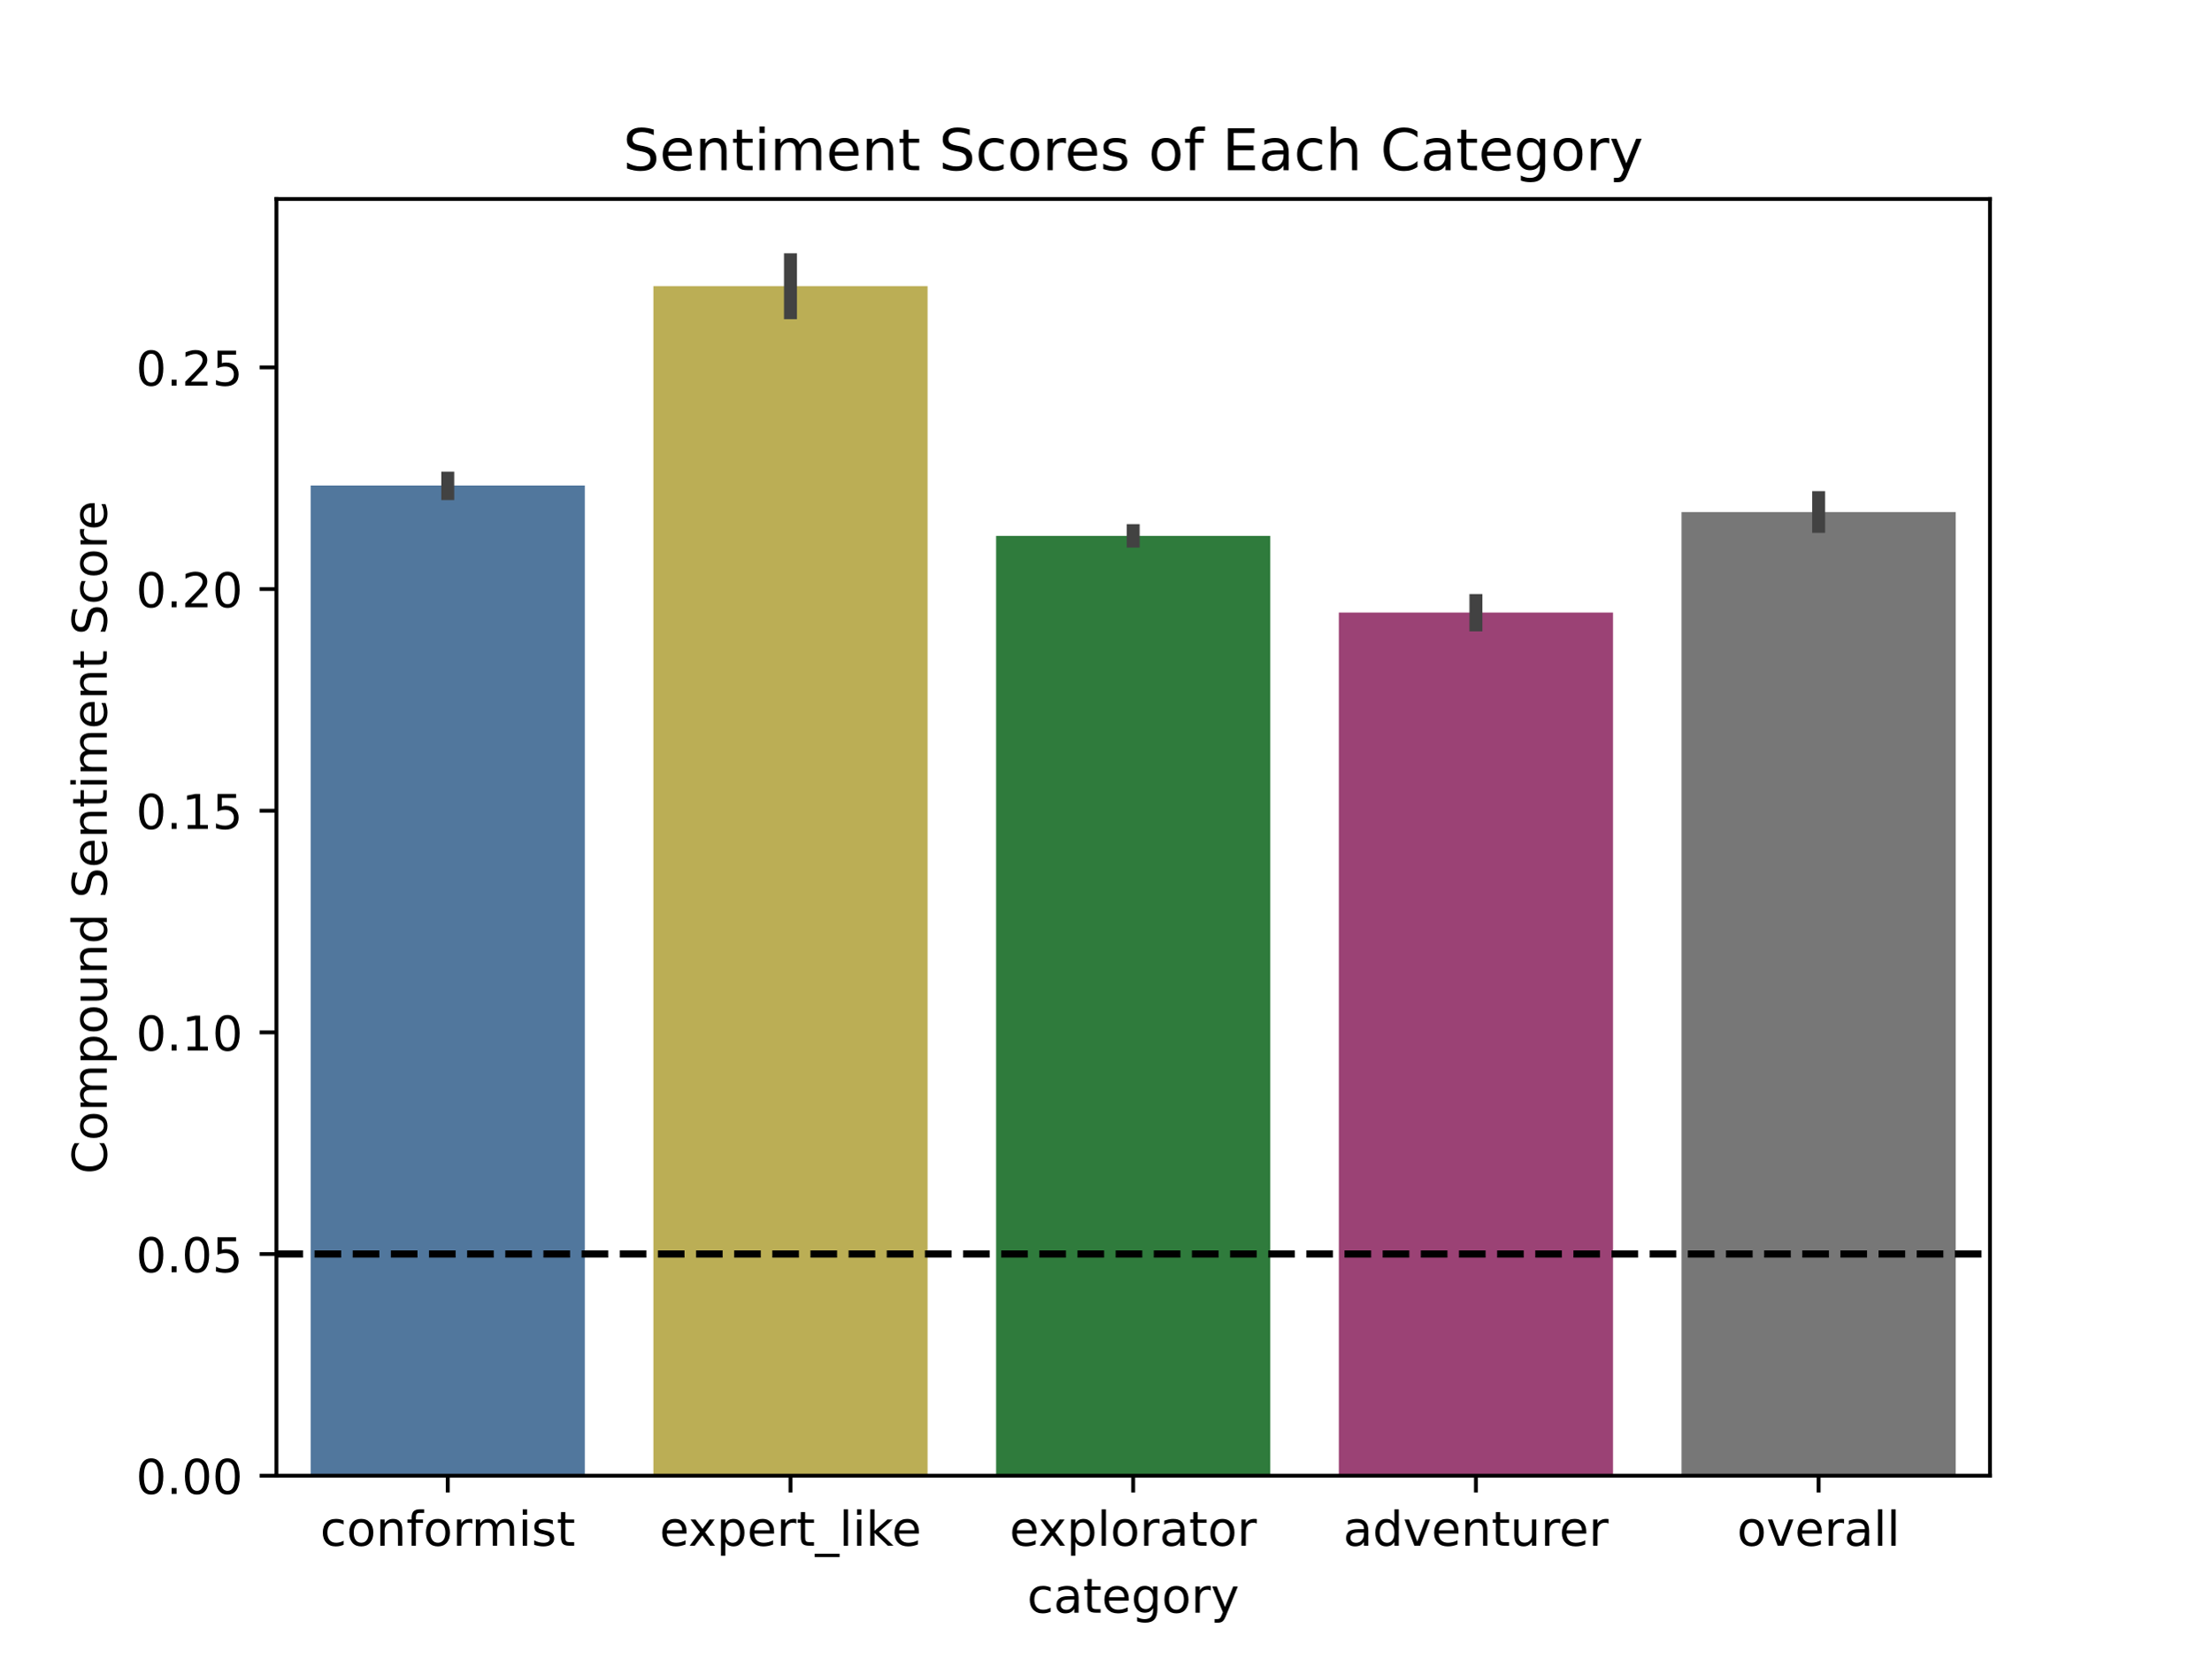
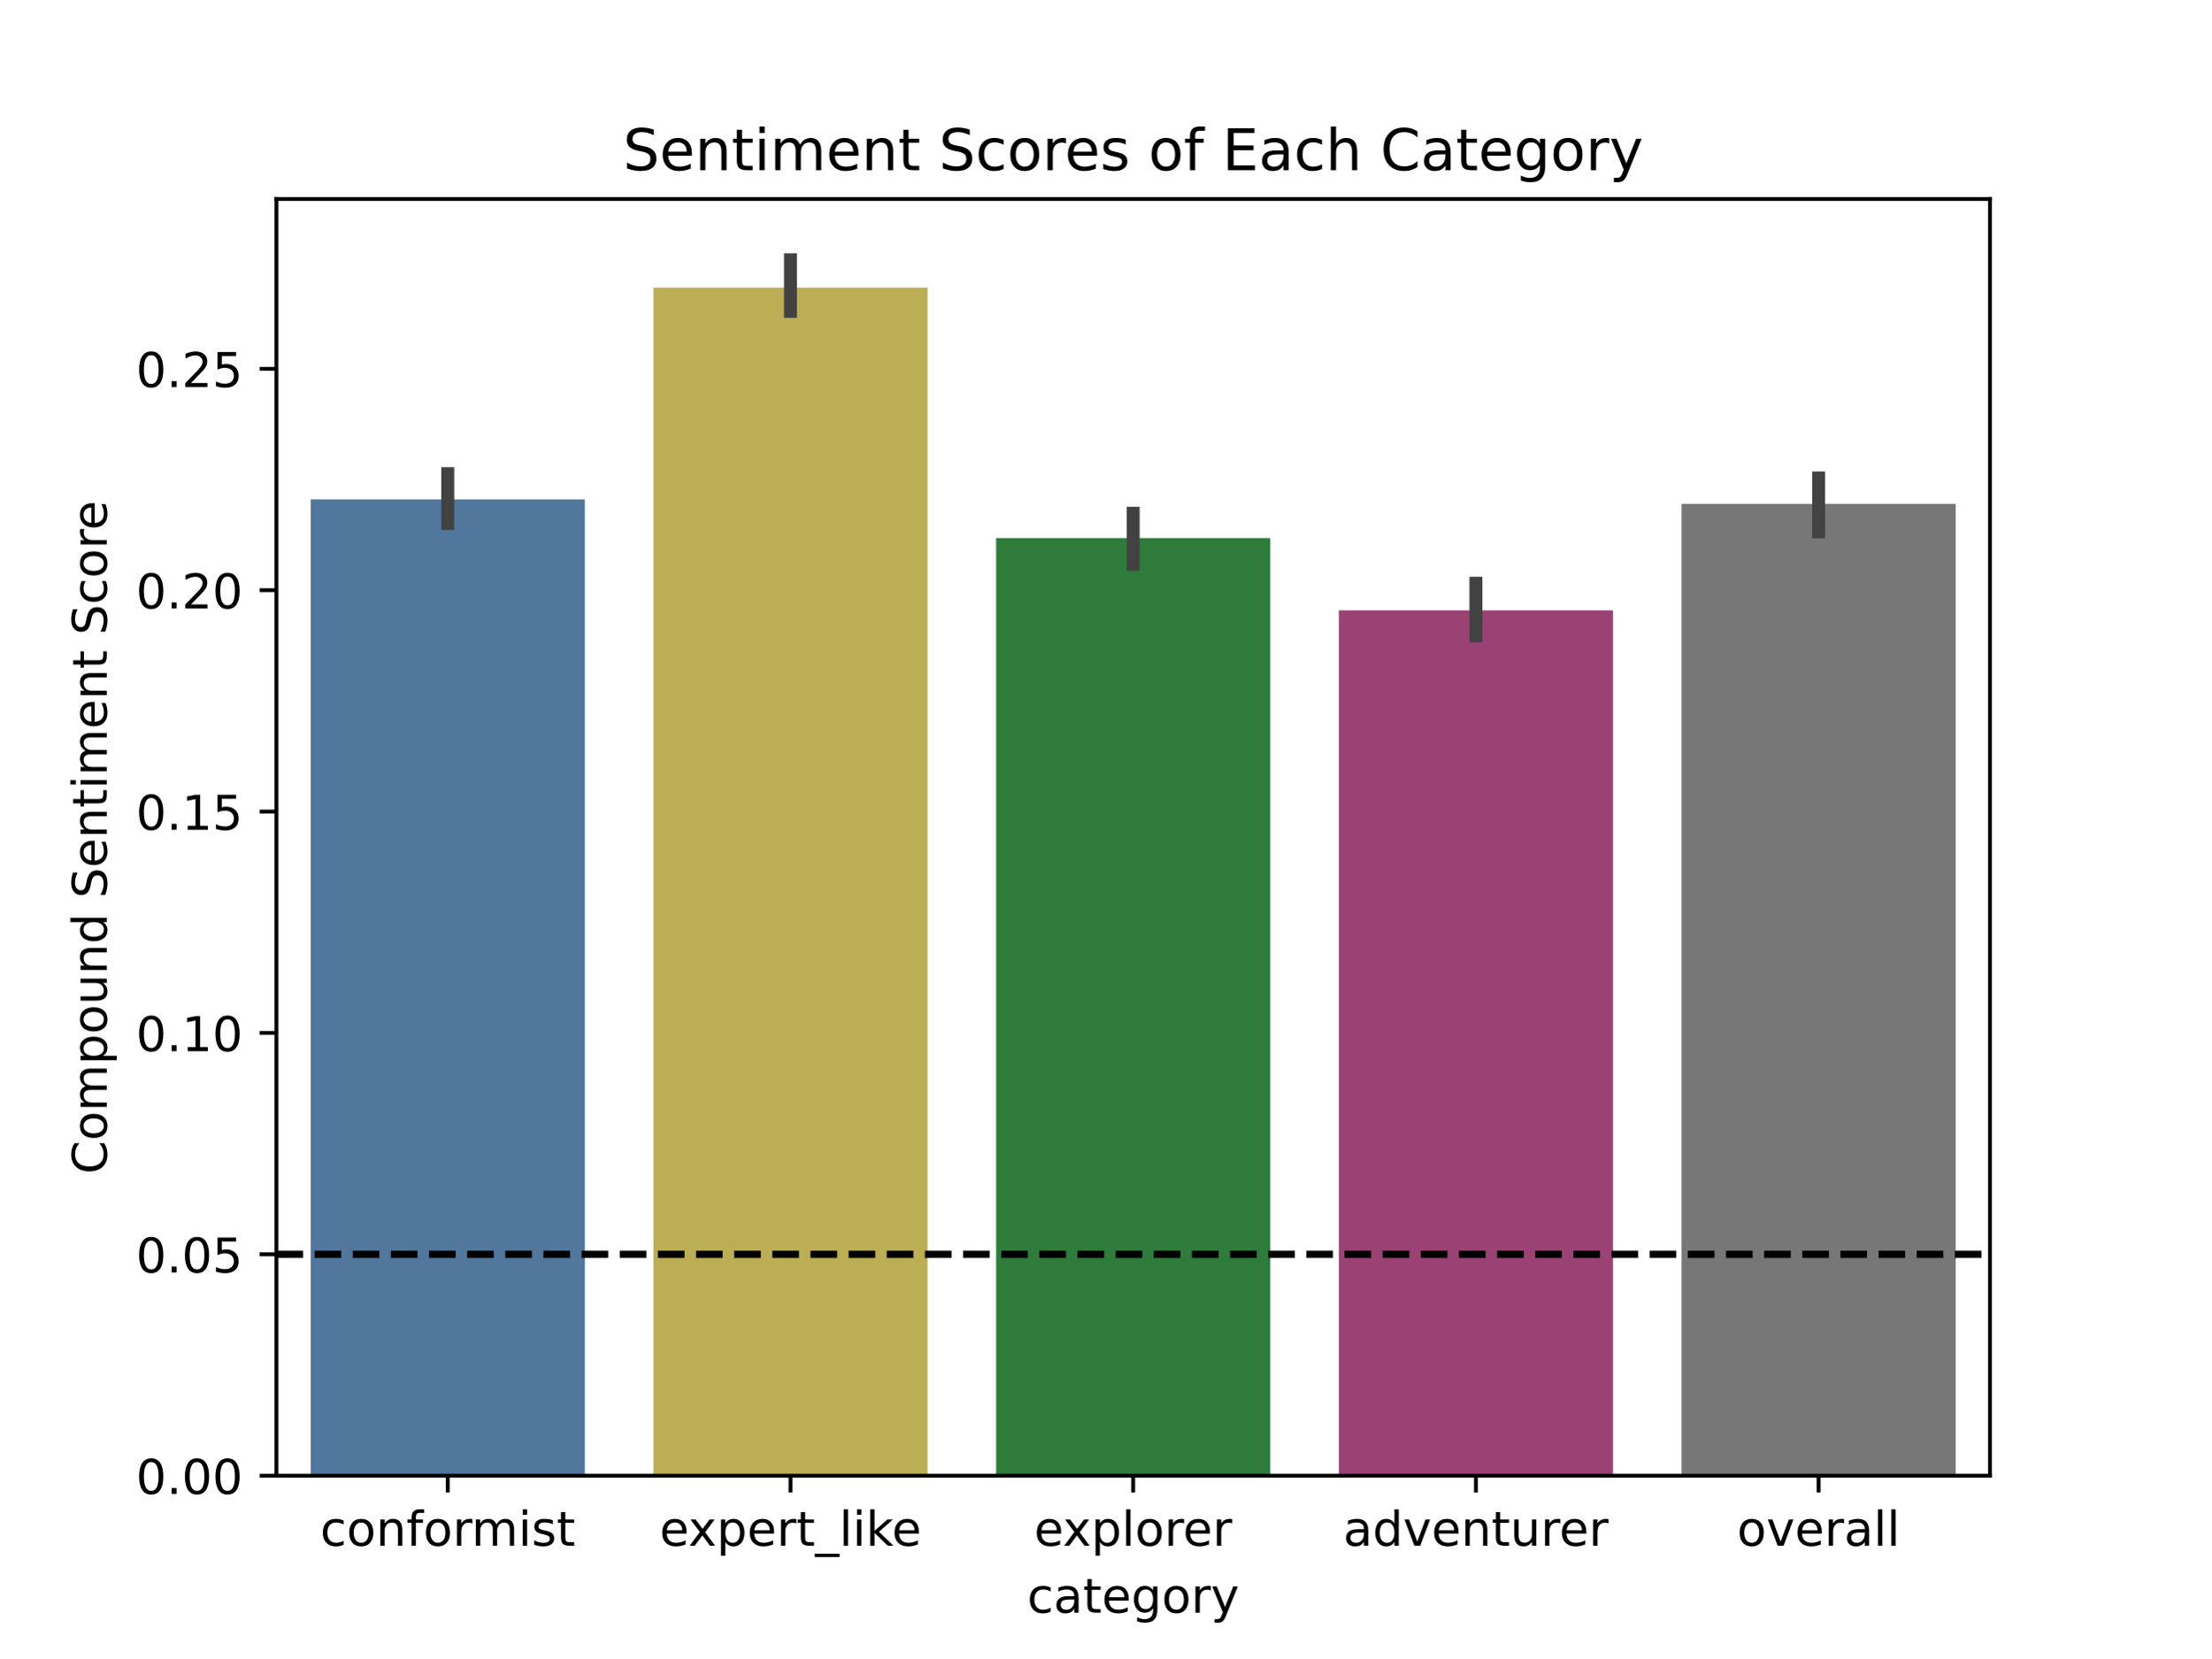
<svg xmlns="http://www.w3.org/2000/svg" xmlns:xlink="http://www.w3.org/1999/xlink" width="460.8pt" height="345.6pt" viewBox="0 0 460.8 345.6" version="1.1">
  <defs>
    <style type="text/css">*{stroke-linejoin: round; stroke-linecap: butt}</style>
  </defs>
  <g id="figure_1">
    <g id="patch_1">
      <path d="M 0 345.6  L 460.8 345.6  L 460.8 0  L 0 0  L 0 345.6  z " style="fill: none" />
    </g>
    <g id="axes_1">
      <g id="patch_2">
        <path d="M 57.6 307.584  L 414.72 307.584  L 414.72 41.472  L 57.6 41.472  L 57.6 307.584  z " style="fill: none" />
      </g>
      <g id="patch_3">
-         <path d="M 64.742 307.584  L 121.882 307.584  L 121.882 101.19  L 64.742 101.19  z " clip-path="url(#pc208e17c3e)" style="fill: #51779d" />
+         <path d="M 64.742 307.584  L 121.882 307.584  L 121.882 104.08  L 64.742 104.08  z " clip-path="url(#p81c4c2e4a6)" style="fill: #51779d" />
      </g>
      <g id="patch_4">
-         <path d="M 136.166 307.584  L 193.306 307.584  L 193.306 59.634  L 136.166 59.634  z " clip-path="url(#pc208e17c3e)" style="fill: #bbae55" />
+         <path d="M 136.166 307.584  L 193.306 307.584  L 193.306 59.951  L 136.166 59.951  z " clip-path="url(#p81c4c2e4a6)" style="fill: #bbae55" />
      </g>
      <g id="patch_5">
-         <path d="M 207.59 307.584  L 264.73 307.584  L 264.73 111.7  L 207.59 111.7  z " clip-path="url(#pc208e17c3e)" style="fill: #2f7b3c" />
+         <path d="M 207.59 307.584  L 264.73 307.584  L 264.73 112.154  L 207.59 112.154  z " clip-path="url(#p81c4c2e4a6)" style="fill: #2f7b3c" />
      </g>
      <g id="patch_6">
-         <path d="M 279.014 307.584  L 336.154 307.584  L 336.154 127.667  L 279.014 127.667  z " clip-path="url(#pc208e17c3e)" style="fill: #9b4275" />
+         <path d="M 279.014 307.584  L 336.154 307.584  L 336.154 127.22  L 279.014 127.22  z " clip-path="url(#p81c4c2e4a6)" style="fill: #9b4275" />
      </g>
      <g id="patch_7">
-         <path d="M 350.438 307.584  L 407.578 307.584  L 407.578 106.733  L 350.438 106.733  z " clip-path="url(#pc208e17c3e)" style="fill: #777777" />
+         <path d="M 350.438 307.584  L 407.578 307.584  L 407.578 105.019  L 350.438 105.019  z " clip-path="url(#p81c4c2e4a6)" style="fill: #777777" />
      </g>
      <g id="matplotlib.axis_1">
        <g id="xtick_1">
          <g id="line2d_1">
            <defs>
-               <path id="m1d4b1df406" d="M 0 0  L 0 3.5  " style="stroke: #000000; stroke-width: 0.8" />
+               <path id="mdde7888643" d="M 0 0  L 0 3.5  " style="stroke: #000000; stroke-width: 0.8" />
            </defs>
            <g>
-               <use xlink:href="#m1d4b1df406" x="93.312" y="307.584" style="stroke: #000000; stroke-width: 0.8" />
+               <use xlink:href="#mdde7888643" x="93.312" y="307.584" style="stroke: #000000; stroke-width: 0.8" />
            </g>
          </g>
          <g id="text_1">
            <g transform="translate(66.72294 322.1824)scale(0.1 -0.1)">
              <defs>
                <path id="DejaVuSans-63" d="M 3122 3366  L 3122 2828  Q 2878 2963 2633 3030  Q 2388 3097 2138 3097  Q 1578 3097 1268 2742  Q 959 2388 959 1747  Q 959 1106 1268 751  Q 1578 397 2138 397  Q 2388 397 2633 464  Q 2878 531 3122 666  L 3122 134  Q 2881 22 2623 -34  Q 2366 -91 2075 -91  Q 1284 -91 818 406  Q 353 903 353 1747  Q 353 2603 823 3093  Q 1294 3584 2113 3584  Q 2378 3584 2631 3529  Q 2884 3475 3122 3366  z " transform="scale(0.015625)" />
                <path id="DejaVuSans-6f" d="M 1959 3097  Q 1497 3097 1228 2736  Q 959 2375 959 1747  Q 959 1119 1226 758  Q 1494 397 1959 397  Q 2419 397 2687 759  Q 2956 1122 2956 1747  Q 2956 2369 2687 2733  Q 2419 3097 1959 3097  z M 1959 3584  Q 2709 3584 3137 3096  Q 3566 2609 3566 1747  Q 3566 888 3137 398  Q 2709 -91 1959 -91  Q 1206 -91 779 398  Q 353 888 353 1747  Q 353 2609 779 3096  Q 1206 3584 1959 3584  z " transform="scale(0.015625)" />
                <path id="DejaVuSans-6e" d="M 3513 2113  L 3513 0  L 2938 0  L 2938 2094  Q 2938 2591 2744 2837  Q 2550 3084 2163 3084  Q 1697 3084 1428 2787  Q 1159 2491 1159 1978  L 1159 0  L 581 0  L 581 3500  L 1159 3500  L 1159 2956  Q 1366 3272 1645 3428  Q 1925 3584 2291 3584  Q 2894 3584 3203 3211  Q 3513 2838 3513 2113  z " transform="scale(0.015625)" />
                <path id="DejaVuSans-66" d="M 2375 4863  L 2375 4384  L 1825 4384  Q 1516 4384 1395 4259  Q 1275 4134 1275 3809  L 1275 3500  L 2222 3500  L 2222 3053  L 1275 3053  L 1275 0  L 697 0  L 697 3053  L 147 3053  L 147 3500  L 697 3500  L 697 3744  Q 697 4328 969 4595  Q 1241 4863 1831 4863  L 2375 4863  z " transform="scale(0.015625)" />
                <path id="DejaVuSans-72" d="M 2631 2963  Q 2534 3019 2420 3045  Q 2306 3072 2169 3072  Q 1681 3072 1420 2755  Q 1159 2438 1159 1844  L 1159 0  L 581 0  L 581 3500  L 1159 3500  L 1159 2956  Q 1341 3275 1631 3429  Q 1922 3584 2338 3584  Q 2397 3584 2469 3576  Q 2541 3569 2628 3553  L 2631 2963  z " transform="scale(0.015625)" />
                <path id="DejaVuSans-6d" d="M 3328 2828  Q 3544 3216 3844 3400  Q 4144 3584 4550 3584  Q 5097 3584 5394 3201  Q 5691 2819 5691 2113  L 5691 0  L 5113 0  L 5113 2094  Q 5113 2597 4934 2840  Q 4756 3084 4391 3084  Q 3944 3084 3684 2787  Q 3425 2491 3425 1978  L 3425 0  L 2847 0  L 2847 2094  Q 2847 2600 2669 2842  Q 2491 3084 2119 3084  Q 1678 3084 1418 2786  Q 1159 2488 1159 1978  L 1159 0  L 581 0  L 581 3500  L 1159 3500  L 1159 2956  Q 1356 3278 1631 3431  Q 1906 3584 2284 3584  Q 2666 3584 2933 3390  Q 3200 3197 3328 2828  z " transform="scale(0.015625)" />
                <path id="DejaVuSans-69" d="M 603 3500  L 1178 3500  L 1178 0  L 603 0  L 603 3500  z M 603 4863  L 1178 4863  L 1178 4134  L 603 4134  L 603 4863  z " transform="scale(0.015625)" />
                <path id="DejaVuSans-73" d="M 2834 3397  L 2834 2853  Q 2591 2978 2328 3040  Q 2066 3103 1784 3103  Q 1356 3103 1142 2972  Q 928 2841 928 2578  Q 928 2378 1081 2264  Q 1234 2150 1697 2047  L 1894 2003  Q 2506 1872 2764 1633  Q 3022 1394 3022 966  Q 3022 478 2636 193  Q 2250 -91 1575 -91  Q 1294 -91 989 -36  Q 684 19 347 128  L 347 722  Q 666 556 975 473  Q 1284 391 1588 391  Q 1994 391 2212 530  Q 2431 669 2431 922  Q 2431 1156 2273 1281  Q 2116 1406 1581 1522  L 1381 1569  Q 847 1681 609 1914  Q 372 2147 372 2553  Q 372 3047 722 3315  Q 1072 3584 1716 3584  Q 2034 3584 2315 3537  Q 2597 3491 2834 3397  z " transform="scale(0.015625)" />
                <path id="DejaVuSans-74" d="M 1172 4494  L 1172 3500  L 2356 3500  L 2356 3053  L 1172 3053  L 1172 1153  Q 1172 725 1289 603  Q 1406 481 1766 481  L 2356 481  L 2356 0  L 1766 0  Q 1100 0 847 248  Q 594 497 594 1153  L 594 3053  L 172 3053  L 172 3500  L 594 3500  L 594 4494  L 1172 4494  z " transform="scale(0.015625)" />
              </defs>
              <use xlink:href="#DejaVuSans-63" />
              <use xlink:href="#DejaVuSans-6f" x="54.98" />
              <use xlink:href="#DejaVuSans-6e" x="116.162" />
              <use xlink:href="#DejaVuSans-66" x="179.541" />
              <use xlink:href="#DejaVuSans-6f" x="214.746" />
              <use xlink:href="#DejaVuSans-72" x="275.928" />
              <use xlink:href="#DejaVuSans-6d" x="315.291" />
              <use xlink:href="#DejaVuSans-69" x="412.703" />
              <use xlink:href="#DejaVuSans-73" x="440.486" />
              <use xlink:href="#DejaVuSans-74" x="492.586" />
            </g>
          </g>
        </g>
        <g id="xtick_2">
          <g id="line2d_2">
            <g>
-               <use xlink:href="#m1d4b1df406" x="164.736" y="307.584" style="stroke: #000000; stroke-width: 0.8" />
+               <use xlink:href="#mdde7888643" x="164.736" y="307.584" style="stroke: #000000; stroke-width: 0.8" />
            </g>
          </g>
          <g id="text_2">
            <g transform="translate(137.4524 322.1824)scale(0.1 -0.1)">
              <defs>
                <path id="DejaVuSans-65" d="M 3597 1894  L 3597 1613  L 953 1613  Q 991 1019 1311 708  Q 1631 397 2203 397  Q 2534 397 2845 478  Q 3156 559 3463 722  L 3463 178  Q 3153 47 2828 -22  Q 2503 -91 2169 -91  Q 1331 -91 842 396  Q 353 884 353 1716  Q 353 2575 817 3079  Q 1281 3584 2069 3584  Q 2775 3584 3186 3129  Q 3597 2675 3597 1894  z M 3022 2063  Q 3016 2534 2758 2815  Q 2500 3097 2075 3097  Q 1594 3097 1305 2825  Q 1016 2553 972 2059  L 3022 2063  z " transform="scale(0.015625)" />
                <path id="DejaVuSans-78" d="M 3513 3500  L 2247 1797  L 3578 0  L 2900 0  L 1881 1375  L 863 0  L 184 0  L 1544 1831  L 300 3500  L 978 3500  L 1906 2253  L 2834 3500  L 3513 3500  z " transform="scale(0.015625)" />
                <path id="DejaVuSans-70" d="M 1159 525  L 1159 -1331  L 581 -1331  L 581 3500  L 1159 3500  L 1159 2969  Q 1341 3281 1617 3432  Q 1894 3584 2278 3584  Q 2916 3584 3314 3078  Q 3713 2572 3713 1747  Q 3713 922 3314 415  Q 2916 -91 2278 -91  Q 1894 -91 1617 61  Q 1341 213 1159 525  z M 3116 1747  Q 3116 2381 2855 2742  Q 2594 3103 2138 3103  Q 1681 3103 1420 2742  Q 1159 2381 1159 1747  Q 1159 1113 1420 752  Q 1681 391 2138 391  Q 2594 391 2855 752  Q 3116 1113 3116 1747  z " transform="scale(0.015625)" />
                <path id="DejaVuSans-5f" d="M 3263 -1063  L 3263 -1509  L -63 -1509  L -63 -1063  L 3263 -1063  z " transform="scale(0.015625)" />
                <path id="DejaVuSans-6c" d="M 603 4863  L 1178 4863  L 1178 0  L 603 0  L 603 4863  z " transform="scale(0.015625)" />
                <path id="DejaVuSans-6b" d="M 581 4863  L 1159 4863  L 1159 1991  L 2875 3500  L 3609 3500  L 1753 1863  L 3688 0  L 2938 0  L 1159 1709  L 1159 0  L 581 0  L 581 4863  z " transform="scale(0.015625)" />
              </defs>
              <use xlink:href="#DejaVuSans-65" />
              <use xlink:href="#DejaVuSans-78" x="59.773" />
              <use xlink:href="#DejaVuSans-70" x="118.953" />
              <use xlink:href="#DejaVuSans-65" x="182.43" />
              <use xlink:href="#DejaVuSans-72" x="243.953" />
              <use xlink:href="#DejaVuSans-74" x="285.066" />
              <use xlink:href="#DejaVuSans-5f" x="324.275" />
              <use xlink:href="#DejaVuSans-6c" x="374.275" />
              <use xlink:href="#DejaVuSans-69" x="402.059" />
              <use xlink:href="#DejaVuSans-6b" x="429.842" />
              <use xlink:href="#DejaVuSans-65" x="484.127" />
            </g>
          </g>
        </g>
        <g id="xtick_3">
          <g id="line2d_3">
            <g>
-               <use xlink:href="#m1d4b1df406" x="236.16" y="307.584" style="stroke: #000000; stroke-width: 0.8" />
+               <use xlink:href="#mdde7888643" x="236.16" y="307.584" style="stroke: #000000; stroke-width: 0.8" />
            </g>
          </g>
          <g id="text_3">
-             <g transform="translate(210.3944 322.1824)scale(0.1 -0.1)">
-               <defs>
-                 <path id="DejaVuSans-61" d="M 2194 1759  Q 1497 1759 1228 1600  Q 959 1441 959 1056  Q 959 750 1161 570  Q 1363 391 1709 391  Q 2188 391 2477 730  Q 2766 1069 2766 1631  L 2766 1759  L 2194 1759  z M 3341 1997  L 3341 0  L 2766 0  L 2766 531  Q 2569 213 2275 61  Q 1981 -91 1556 -91  Q 1019 -91 701 211  Q 384 513 384 1019  Q 384 1609 779 1909  Q 1175 2209 1959 2209  L 2766 2209  L 2766 2266  Q 2766 2663 2505 2880  Q 2244 3097 1772 3097  Q 1472 3097 1187 3025  Q 903 2953 641 2809  L 641 3341  Q 956 3463 1253 3523  Q 1550 3584 1831 3584  Q 2591 3584 2966 3190  Q 3341 2797 3341 1997  z " transform="scale(0.015625)" />
-               </defs>
+             <g transform="translate(215.5139 322.1824)scale(0.1 -0.1)">
              <use xlink:href="#DejaVuSans-65" />
              <use xlink:href="#DejaVuSans-78" x="59.773" />
              <use xlink:href="#DejaVuSans-70" x="118.953" />
              <use xlink:href="#DejaVuSans-6c" x="182.43" />
              <use xlink:href="#DejaVuSans-6f" x="210.213" />
              <use xlink:href="#DejaVuSans-72" x="271.395" />
-               <use xlink:href="#DejaVuSans-61" x="312.508" />
-               <use xlink:href="#DejaVuSans-74" x="373.787" />
-               <use xlink:href="#DejaVuSans-6f" x="412.996" />
-               <use xlink:href="#DejaVuSans-72" x="474.178" />
+               <use xlink:href="#DejaVuSans-65" x="310.258" />
+               <use xlink:href="#DejaVuSans-72" x="371.781" />
            </g>
          </g>
        </g>
        <g id="xtick_4">
          <g id="line2d_4">
            <g>
-               <use xlink:href="#m1d4b1df406" x="307.584" y="307.584" style="stroke: #000000; stroke-width: 0.8" />
+               <use xlink:href="#mdde7888643" x="307.584" y="307.584" style="stroke: #000000; stroke-width: 0.8" />
            </g>
          </g>
          <g id="text_4">
            <g transform="translate(279.9371 322.1824)scale(0.1 -0.1)">
              <defs>
+                 <path id="DejaVuSans-61" d="M 2194 1759  Q 1497 1759 1228 1600  Q 959 1441 959 1056  Q 959 750 1161 570  Q 1363 391 1709 391  Q 2188 391 2477 730  Q 2766 1069 2766 1631  L 2766 1759  L 2194 1759  z M 3341 1997  L 3341 0  L 2766 0  L 2766 531  Q 2569 213 2275 61  Q 1981 -91 1556 -91  Q 1019 -91 701 211  Q 384 513 384 1019  Q 384 1609 779 1909  Q 1175 2209 1959 2209  L 2766 2209  L 2766 2266  Q 2766 2663 2505 2880  Q 2244 3097 1772 3097  Q 1472 3097 1187 3025  Q 903 2953 641 2809  L 641 3341  Q 956 3463 1253 3523  Q 1550 3584 1831 3584  Q 2591 3584 2966 3190  Q 3341 2797 3341 1997  z " transform="scale(0.015625)" />
                <path id="DejaVuSans-64" d="M 2906 2969  L 2906 4863  L 3481 4863  L 3481 0  L 2906 0  L 2906 525  Q 2725 213 2448 61  Q 2172 -91 1784 -91  Q 1150 -91 751 415  Q 353 922 353 1747  Q 353 2572 751 3078  Q 1150 3584 1784 3584  Q 2172 3584 2448 3432  Q 2725 3281 2906 2969  z M 947 1747  Q 947 1113 1208 752  Q 1469 391 1925 391  Q 2381 391 2643 752  Q 2906 1113 2906 1747  Q 2906 2381 2643 2742  Q 2381 3103 1925 3103  Q 1469 3103 1208 2742  Q 947 2381 947 1747  z " transform="scale(0.015625)" />
                <path id="DejaVuSans-76" d="M 191 3500  L 800 3500  L 1894 563  L 2988 3500  L 3597 3500  L 2284 0  L 1503 0  L 191 3500  z " transform="scale(0.015625)" />
                <path id="DejaVuSans-75" d="M 544 1381  L 544 3500  L 1119 3500  L 1119 1403  Q 1119 906 1312 657  Q 1506 409 1894 409  Q 2359 409 2629 706  Q 2900 1003 2900 1516  L 2900 3500  L 3475 3500  L 3475 0  L 2900 0  L 2900 538  Q 2691 219 2414 64  Q 2138 -91 1772 -91  Q 1169 -91 856 284  Q 544 659 544 1381  z M 1991 3584  L 1991 3584  z " transform="scale(0.015625)" />
              </defs>
              <use xlink:href="#DejaVuSans-61" />
              <use xlink:href="#DejaVuSans-64" x="61.279" />
              <use xlink:href="#DejaVuSans-76" x="124.756" />
              <use xlink:href="#DejaVuSans-65" x="183.936" />
              <use xlink:href="#DejaVuSans-6e" x="245.459" />
              <use xlink:href="#DejaVuSans-74" x="308.838" />
              <use xlink:href="#DejaVuSans-75" x="348.047" />
              <use xlink:href="#DejaVuSans-72" x="411.426" />
              <use xlink:href="#DejaVuSans-65" x="450.289" />
              <use xlink:href="#DejaVuSans-72" x="511.812" />
            </g>
          </g>
        </g>
        <g id="xtick_5">
          <g id="line2d_5">
            <g>
-               <use xlink:href="#m1d4b1df406" x="379.008" y="307.584" style="stroke: #000000; stroke-width: 0.8" />
+               <use xlink:href="#mdde7888643" x="379.008" y="307.584" style="stroke: #000000; stroke-width: 0.8" />
            </g>
          </g>
          <g id="text_5">
            <g transform="translate(362.015 322.1824)scale(0.1 -0.1)">
              <use xlink:href="#DejaVuSans-6f" />
              <use xlink:href="#DejaVuSans-76" x="61.182" />
              <use xlink:href="#DejaVuSans-65" x="120.361" />
              <use xlink:href="#DejaVuSans-72" x="181.885" />
              <use xlink:href="#DejaVuSans-61" x="222.998" />
              <use xlink:href="#DejaVuSans-6c" x="284.277" />
              <use xlink:href="#DejaVuSans-6c" x="312.061" />
            </g>
          </g>
        </g>
        <g id="text_6">
          <g transform="translate(214.0616 336.1387)scale(0.1 -0.1)">
            <defs>
              <path id="DejaVuSans-67" d="M 2906 1791  Q 2906 2416 2648 2759  Q 2391 3103 1925 3103  Q 1463 3103 1205 2759  Q 947 2416 947 1791  Q 947 1169 1205 825  Q 1463 481 1925 481  Q 2391 481 2648 825  Q 2906 1169 2906 1791  z M 3481 434  Q 3481 -459 3084 -895  Q 2688 -1331 1869 -1331  Q 1566 -1331 1297 -1286  Q 1028 -1241 775 -1147  L 775 -588  Q 1028 -725 1275 -790  Q 1522 -856 1778 -856  Q 2344 -856 2625 -561  Q 2906 -266 2906 331  L 2906 616  Q 2728 306 2450 153  Q 2172 0 1784 0  Q 1141 0 747 490  Q 353 981 353 1791  Q 353 2603 747 3093  Q 1141 3584 1784 3584  Q 2172 3584 2450 3431  Q 2728 3278 2906 2969  L 2906 3500  L 3481 3500  L 3481 434  z " transform="scale(0.015625)" />
              <path id="DejaVuSans-79" d="M 2059 -325  Q 1816 -950 1584 -1140  Q 1353 -1331 966 -1331  L 506 -1331  L 506 -850  L 844 -850  Q 1081 -850 1212 -737  Q 1344 -625 1503 -206  L 1606 56  L 191 3500  L 800 3500  L 1894 763  L 2988 3500  L 3597 3500  L 2059 -325  z " transform="scale(0.015625)" />
            </defs>
            <use xlink:href="#DejaVuSans-63" />
            <use xlink:href="#DejaVuSans-61" x="54.98" />
            <use xlink:href="#DejaVuSans-74" x="116.26" />
            <use xlink:href="#DejaVuSans-65" x="155.469" />
            <use xlink:href="#DejaVuSans-67" x="216.992" />
            <use xlink:href="#DejaVuSans-6f" x="280.469" />
            <use xlink:href="#DejaVuSans-72" x="341.65" />
            <use xlink:href="#DejaVuSans-79" x="382.764" />
          </g>
        </g>
      </g>
      <g id="matplotlib.axis_2">
        <g id="ytick_1">
          <g id="line2d_6">
            <defs>
-               <path id="me8bb6d798e" d="M 0 0  L -3.5 0  " style="stroke: #000000; stroke-width: 0.8" />
+               <path id="m357c01c8a6" d="M 0 0  L -3.5 0  " style="stroke: #000000; stroke-width: 0.8" />
            </defs>
            <g>
-               <use xlink:href="#me8bb6d798e" x="57.6" y="307.584" style="stroke: #000000; stroke-width: 0.8" />
+               <use xlink:href="#m357c01c8a6" x="57.6" y="307.584" style="stroke: #000000; stroke-width: 0.8" />
            </g>
          </g>
          <g id="text_7">
            <g transform="translate(28.33438 311.3832)scale(0.1 -0.1)">
              <defs>
                <path id="DejaVuSans-30" d="M 2034 4250  Q 1547 4250 1301 3770  Q 1056 3291 1056 2328  Q 1056 1369 1301 889  Q 1547 409 2034 409  Q 2525 409 2770 889  Q 3016 1369 3016 2328  Q 3016 3291 2770 3770  Q 2525 4250 2034 4250  z M 2034 4750  Q 2819 4750 3233 4129  Q 3647 3509 3647 2328  Q 3647 1150 3233 529  Q 2819 -91 2034 -91  Q 1250 -91 836 529  Q 422 1150 422 2328  Q 422 3509 836 4129  Q 1250 4750 2034 4750  z " transform="scale(0.015625)" />
                <path id="DejaVuSans-2e" d="M 684 794  L 1344 794  L 1344 0  L 684 0  L 684 794  z " transform="scale(0.015625)" />
              </defs>
              <use xlink:href="#DejaVuSans-30" />
              <use xlink:href="#DejaVuSans-2e" x="63.623" />
              <use xlink:href="#DejaVuSans-30" x="95.41" />
              <use xlink:href="#DejaVuSans-30" x="159.033" />
            </g>
          </g>
        </g>
        <g id="ytick_2">
          <g id="line2d_7">
            <g>
-               <use xlink:href="#me8bb6d798e" x="57.6" y="261.381" style="stroke: #000000; stroke-width: 0.8" />
+               <use xlink:href="#m357c01c8a6" x="57.6" y="261.44" style="stroke: #000000; stroke-width: 0.8" />
            </g>
          </g>
          <g id="text_8">
-             <g transform="translate(28.33438 265.1799)scale(0.1 -0.1)">
+             <g transform="translate(28.33438 265.2389)scale(0.1 -0.1)">
              <defs>
                <path id="DejaVuSans-35" d="M 691 4666  L 3169 4666  L 3169 4134  L 1269 4134  L 1269 2991  Q 1406 3038 1543 3061  Q 1681 3084 1819 3084  Q 2600 3084 3056 2656  Q 3513 2228 3513 1497  Q 3513 744 3044 326  Q 2575 -91 1722 -91  Q 1428 -91 1123 -41  Q 819 9 494 109  L 494 744  Q 775 591 1075 516  Q 1375 441 1709 441  Q 2250 441 2565 725  Q 2881 1009 2881 1497  Q 2881 1984 2565 2268  Q 2250 2553 1709 2553  Q 1456 2553 1204 2497  Q 953 2441 691 2322  L 691 4666  z " transform="scale(0.015625)" />
              </defs>
              <use xlink:href="#DejaVuSans-30" />
              <use xlink:href="#DejaVuSans-2e" x="63.623" />
              <use xlink:href="#DejaVuSans-30" x="95.41" />
              <use xlink:href="#DejaVuSans-35" x="159.033" />
            </g>
          </g>
        </g>
        <g id="ytick_3">
          <g id="line2d_8">
            <g>
-               <use xlink:href="#me8bb6d798e" x="57.6" y="215.177" style="stroke: #000000; stroke-width: 0.8" />
+               <use xlink:href="#m357c01c8a6" x="57.6" y="215.295" style="stroke: #000000; stroke-width: 0.8" />
            </g>
          </g>
          <g id="text_9">
-             <g transform="translate(28.33438 218.9767)scale(0.1 -0.1)">
+             <g transform="translate(28.33438 219.0947)scale(0.1 -0.1)">
              <defs>
                <path id="DejaVuSans-31" d="M 794 531  L 1825 531  L 1825 4091  L 703 3866  L 703 4441  L 1819 4666  L 2450 4666  L 2450 531  L 3481 531  L 3481 0  L 794 0  L 794 531  z " transform="scale(0.015625)" />
              </defs>
              <use xlink:href="#DejaVuSans-30" />
              <use xlink:href="#DejaVuSans-2e" x="63.623" />
              <use xlink:href="#DejaVuSans-31" x="95.41" />
              <use xlink:href="#DejaVuSans-30" x="159.033" />
            </g>
          </g>
        </g>
        <g id="ytick_4">
          <g id="line2d_9">
            <g>
-               <use xlink:href="#me8bb6d798e" x="57.6" y="168.974" style="stroke: #000000; stroke-width: 0.8" />
+               <use xlink:href="#m357c01c8a6" x="57.6" y="169.151" style="stroke: #000000; stroke-width: 0.8" />
            </g>
          </g>
          <g id="text_10">
-             <g transform="translate(28.33438 172.7734)scale(0.1 -0.1)">
+             <g transform="translate(28.33438 172.9504)scale(0.1 -0.1)">
              <use xlink:href="#DejaVuSans-30" />
              <use xlink:href="#DejaVuSans-2e" x="63.623" />
              <use xlink:href="#DejaVuSans-31" x="95.41" />
              <use xlink:href="#DejaVuSans-35" x="159.033" />
            </g>
          </g>
        </g>
        <g id="ytick_5">
          <g id="line2d_10">
            <g>
-               <use xlink:href="#me8bb6d798e" x="57.6" y="122.771" style="stroke: #000000; stroke-width: 0.8" />
+               <use xlink:href="#m357c01c8a6" x="57.6" y="123.007" style="stroke: #000000; stroke-width: 0.8" />
            </g>
          </g>
          <g id="text_11">
-             <g transform="translate(28.33438 126.5701)scale(0.1 -0.1)">
+             <g transform="translate(28.33438 126.8061)scale(0.1 -0.1)">
              <defs>
                <path id="DejaVuSans-32" d="M 1228 531  L 3431 531  L 3431 0  L 469 0  L 469 531  Q 828 903 1448 1529  Q 2069 2156 2228 2338  Q 2531 2678 2651 2914  Q 2772 3150 2772 3378  Q 2772 3750 2511 3984  Q 2250 4219 1831 4219  Q 1534 4219 1204 4116  Q 875 4013 500 3803  L 500 4441  Q 881 4594 1212 4672  Q 1544 4750 1819 4750  Q 2544 4750 2975 4387  Q 3406 4025 3406 3419  Q 3406 3131 3298 2873  Q 3191 2616 2906 2266  Q 2828 2175 2409 1742  Q 1991 1309 1228 531  z " transform="scale(0.015625)" />
              </defs>
              <use xlink:href="#DejaVuSans-30" />
              <use xlink:href="#DejaVuSans-2e" x="63.623" />
              <use xlink:href="#DejaVuSans-32" x="95.41" />
              <use xlink:href="#DejaVuSans-30" x="159.033" />
            </g>
          </g>
        </g>
        <g id="ytick_6">
          <g id="line2d_11">
            <g>
-               <use xlink:href="#me8bb6d798e" x="57.6" y="76.568" style="stroke: #000000; stroke-width: 0.8" />
+               <use xlink:href="#m357c01c8a6" x="57.6" y="76.863" style="stroke: #000000; stroke-width: 0.8" />
            </g>
          </g>
          <g id="text_12">
-             <g transform="translate(28.33438 80.36684)scale(0.1 -0.1)">
+             <g transform="translate(28.33438 80.66182)scale(0.1 -0.1)">
              <use xlink:href="#DejaVuSans-30" />
              <use xlink:href="#DejaVuSans-2e" x="63.623" />
              <use xlink:href="#DejaVuSans-32" x="95.41" />
              <use xlink:href="#DejaVuSans-35" x="159.033" />
            </g>
          </g>
        </g>
        <g id="text_13">
          <g transform="translate(22.25469 244.7194)rotate(-90)scale(0.1 -0.1)">
            <defs>
              <path id="DejaVuSans-43" d="M 4122 4306  L 4122 3641  Q 3803 3938 3442 4084  Q 3081 4231 2675 4231  Q 1875 4231 1450 3742  Q 1025 3253 1025 2328  Q 1025 1406 1450 917  Q 1875 428 2675 428  Q 3081 428 3442 575  Q 3803 722 4122 1019  L 4122 359  Q 3791 134 3420 21  Q 3050 -91 2638 -91  Q 1578 -91 968 557  Q 359 1206 359 2328  Q 359 3453 968 4101  Q 1578 4750 2638 4750  Q 3056 4750 3426 4639  Q 3797 4528 4122 4306  z " transform="scale(0.015625)" />
              <path id="DejaVuSans-20" transform="scale(0.015625)" />
              <path id="DejaVuSans-53" d="M 3425 4513  L 3425 3897  Q 3066 4069 2747 4153  Q 2428 4238 2131 4238  Q 1616 4238 1336 4038  Q 1056 3838 1056 3469  Q 1056 3159 1242 3001  Q 1428 2844 1947 2747  L 2328 2669  Q 3034 2534 3370 2195  Q 3706 1856 3706 1288  Q 3706 609 3251 259  Q 2797 -91 1919 -91  Q 1588 -91 1214 -16  Q 841 59 441 206  L 441 856  Q 825 641 1194 531  Q 1563 422 1919 422  Q 2459 422 2753 634  Q 3047 847 3047 1241  Q 3047 1584 2836 1778  Q 2625 1972 2144 2069  L 1759 2144  Q 1053 2284 737 2584  Q 422 2884 422 3419  Q 422 4038 858 4394  Q 1294 4750 2059 4750  Q 2388 4750 2728 4690  Q 3069 4631 3425 4513  z " transform="scale(0.015625)" />
            </defs>
            <use xlink:href="#DejaVuSans-43" />
            <use xlink:href="#DejaVuSans-6f" x="69.824" />
            <use xlink:href="#DejaVuSans-6d" x="131.006" />
            <use xlink:href="#DejaVuSans-70" x="228.418" />
            <use xlink:href="#DejaVuSans-6f" x="291.895" />
            <use xlink:href="#DejaVuSans-75" x="353.076" />
            <use xlink:href="#DejaVuSans-6e" x="416.455" />
            <use xlink:href="#DejaVuSans-64" x="479.834" />
            <use xlink:href="#DejaVuSans-20" x="543.311" />
            <use xlink:href="#DejaVuSans-53" x="575.098" />
            <use xlink:href="#DejaVuSans-65" x="638.574" />
            <use xlink:href="#DejaVuSans-6e" x="700.098" />
            <use xlink:href="#DejaVuSans-74" x="763.477" />
            <use xlink:href="#DejaVuSans-69" x="802.686" />
            <use xlink:href="#DejaVuSans-6d" x="830.469" />
            <use xlink:href="#DejaVuSans-65" x="927.881" />
            <use xlink:href="#DejaVuSans-6e" x="989.404" />
            <use xlink:href="#DejaVuSans-74" x="1052.783" />
            <use xlink:href="#DejaVuSans-20" x="1091.992" />
            <use xlink:href="#DejaVuSans-53" x="1123.779" />
            <use xlink:href="#DejaVuSans-63" x="1187.256" />
            <use xlink:href="#DejaVuSans-6f" x="1242.236" />
            <use xlink:href="#DejaVuSans-72" x="1303.418" />
            <use xlink:href="#DejaVuSans-65" x="1342.281" />
          </g>
        </g>
      </g>
      <g id="line2d_12">
-         <path d="M 93.312 102.874  L 93.312 99.655  " clip-path="url(#pc208e17c3e)" style="fill: none; stroke: #424242; stroke-width: 2.7; stroke-linecap: square" />
+         <path d="M 93.312 109.12  L 93.312 98.714  " clip-path="url(#p81c4c2e4a6)" style="fill: none; stroke: #424242; stroke-width: 2.7; stroke-linecap: square" />
      </g>
      <g id="line2d_13">
-         <path d="M 164.736 65.173  L 164.736 54.144  " clip-path="url(#pc208e17c3e)" style="fill: none; stroke: #424242; stroke-width: 2.7; stroke-linecap: square" />
+         <path d="M 164.736 64.894  L 164.736 54.144  " clip-path="url(#p81c4c2e4a6)" style="fill: none; stroke: #424242; stroke-width: 2.7; stroke-linecap: square" />
      </g>
      <g id="line2d_14">
-         <path d="M 236.16 112.777  L 236.16 110.59  " clip-path="url(#pc208e17c3e)" style="fill: none; stroke: #424242; stroke-width: 2.7; stroke-linecap: square" />
+         <path d="M 236.16 117.622  L 236.16 106.982  " clip-path="url(#p81c4c2e4a6)" style="fill: none; stroke: #424242; stroke-width: 2.7; stroke-linecap: square" />
      </g>
      <g id="line2d_15">
-         <path d="M 307.584 130.245  L 307.584 125.17  " clip-path="url(#pc208e17c3e)" style="fill: none; stroke: #424242; stroke-width: 2.7; stroke-linecap: square" />
+         <path d="M 307.584 132.525  L 307.584 121.562  " clip-path="url(#p81c4c2e4a6)" style="fill: none; stroke: #424242; stroke-width: 2.7; stroke-linecap: square" />
      </g>
      <g id="line2d_16">
-         <path d="M 379.008 109.711  L 379.008 103.717  " clip-path="url(#pc208e17c3e)" style="fill: none; stroke: #424242; stroke-width: 2.7; stroke-linecap: square" />
+         <path d="M 379.008 110.866  L 379.008 99.615  " clip-path="url(#p81c4c2e4a6)" style="fill: none; stroke: #424242; stroke-width: 2.7; stroke-linecap: square" />
      </g>
      <g id="line2d_17">
-         <path d="M 57.6 261.381  L 414.72 261.381  " clip-path="url(#pc208e17c3e)" style="fill: none; stroke-dasharray: 5.55,2.4; stroke-dashoffset: 0; stroke: #000000; stroke-width: 1.5" />
+         <path d="M 57.6 261.44  L 414.72 261.44  " clip-path="url(#p81c4c2e4a6)" style="fill: none; stroke-dasharray: 5.55,2.4; stroke-dashoffset: 0; stroke: #000000; stroke-width: 1.5" />
      </g>
      <g id="patch_8">
        <path d="M 57.6 307.584  L 57.6 41.472  " style="fill: none; stroke: #000000; stroke-width: 0.8; stroke-linejoin: miter; stroke-linecap: square" />
      </g>
      <g id="patch_9">
        <path d="M 414.72 307.584  L 414.72 41.472  " style="fill: none; stroke: #000000; stroke-width: 0.8; stroke-linejoin: miter; stroke-linecap: square" />
      </g>
      <g id="patch_10">
        <path d="M 57.6 307.584  L 414.72 307.584  " style="fill: none; stroke: #000000; stroke-width: 0.8; stroke-linejoin: miter; stroke-linecap: square" />
      </g>
      <g id="patch_11">
        <path d="M 57.6 41.472  L 414.72 41.472  " style="fill: none; stroke: #000000; stroke-width: 0.8; stroke-linejoin: miter; stroke-linecap: square" />
      </g>
      <g id="text_14">
        <g transform="translate(129.8288 35.472)scale(0.12 -0.12)">
          <defs>
            <path id="DejaVuSans-45" d="M 628 4666  L 3578 4666  L 3578 4134  L 1259 4134  L 1259 2753  L 3481 2753  L 3481 2222  L 1259 2222  L 1259 531  L 3634 531  L 3634 0  L 628 0  L 628 4666  z " transform="scale(0.015625)" />
            <path id="DejaVuSans-68" d="M 3513 2113  L 3513 0  L 2938 0  L 2938 2094  Q 2938 2591 2744 2837  Q 2550 3084 2163 3084  Q 1697 3084 1428 2787  Q 1159 2491 1159 1978  L 1159 0  L 581 0  L 581 4863  L 1159 4863  L 1159 2956  Q 1366 3272 1645 3428  Q 1925 3584 2291 3584  Q 2894 3584 3203 3211  Q 3513 2838 3513 2113  z " transform="scale(0.015625)" />
          </defs>
          <use xlink:href="#DejaVuSans-53" />
          <use xlink:href="#DejaVuSans-65" x="63.477" />
          <use xlink:href="#DejaVuSans-6e" x="125" />
          <use xlink:href="#DejaVuSans-74" x="188.379" />
          <use xlink:href="#DejaVuSans-69" x="227.588" />
          <use xlink:href="#DejaVuSans-6d" x="255.371" />
          <use xlink:href="#DejaVuSans-65" x="352.783" />
          <use xlink:href="#DejaVuSans-6e" x="414.307" />
          <use xlink:href="#DejaVuSans-74" x="477.686" />
          <use xlink:href="#DejaVuSans-20" x="516.895" />
          <use xlink:href="#DejaVuSans-53" x="548.682" />
          <use xlink:href="#DejaVuSans-63" x="612.158" />
          <use xlink:href="#DejaVuSans-6f" x="667.139" />
          <use xlink:href="#DejaVuSans-72" x="728.32" />
          <use xlink:href="#DejaVuSans-65" x="767.184" />
          <use xlink:href="#DejaVuSans-73" x="828.707" />
          <use xlink:href="#DejaVuSans-20" x="880.807" />
          <use xlink:href="#DejaVuSans-6f" x="912.594" />
          <use xlink:href="#DejaVuSans-66" x="973.775" />
          <use xlink:href="#DejaVuSans-20" x="1008.98" />
          <use xlink:href="#DejaVuSans-45" x="1040.768" />
          <use xlink:href="#DejaVuSans-61" x="1103.951" />
          <use xlink:href="#DejaVuSans-63" x="1165.23" />
          <use xlink:href="#DejaVuSans-68" x="1220.211" />
          <use xlink:href="#DejaVuSans-20" x="1283.59" />
          <use xlink:href="#DejaVuSans-43" x="1315.377" />
          <use xlink:href="#DejaVuSans-61" x="1385.201" />
          <use xlink:href="#DejaVuSans-74" x="1446.48" />
          <use xlink:href="#DejaVuSans-65" x="1485.689" />
          <use xlink:href="#DejaVuSans-67" x="1547.213" />
          <use xlink:href="#DejaVuSans-6f" x="1610.689" />
          <use xlink:href="#DejaVuSans-72" x="1671.871" />
          <use xlink:href="#DejaVuSans-79" x="1712.984" />
        </g>
      </g>
    </g>
  </g>
  <defs>
-     <clipPath id="pc208e17c3e">
+     <clipPath id="p81c4c2e4a6">
      <rect x="57.6" y="41.472" width="357.12" height="266.112" />
    </clipPath>
  </defs>
</svg>
